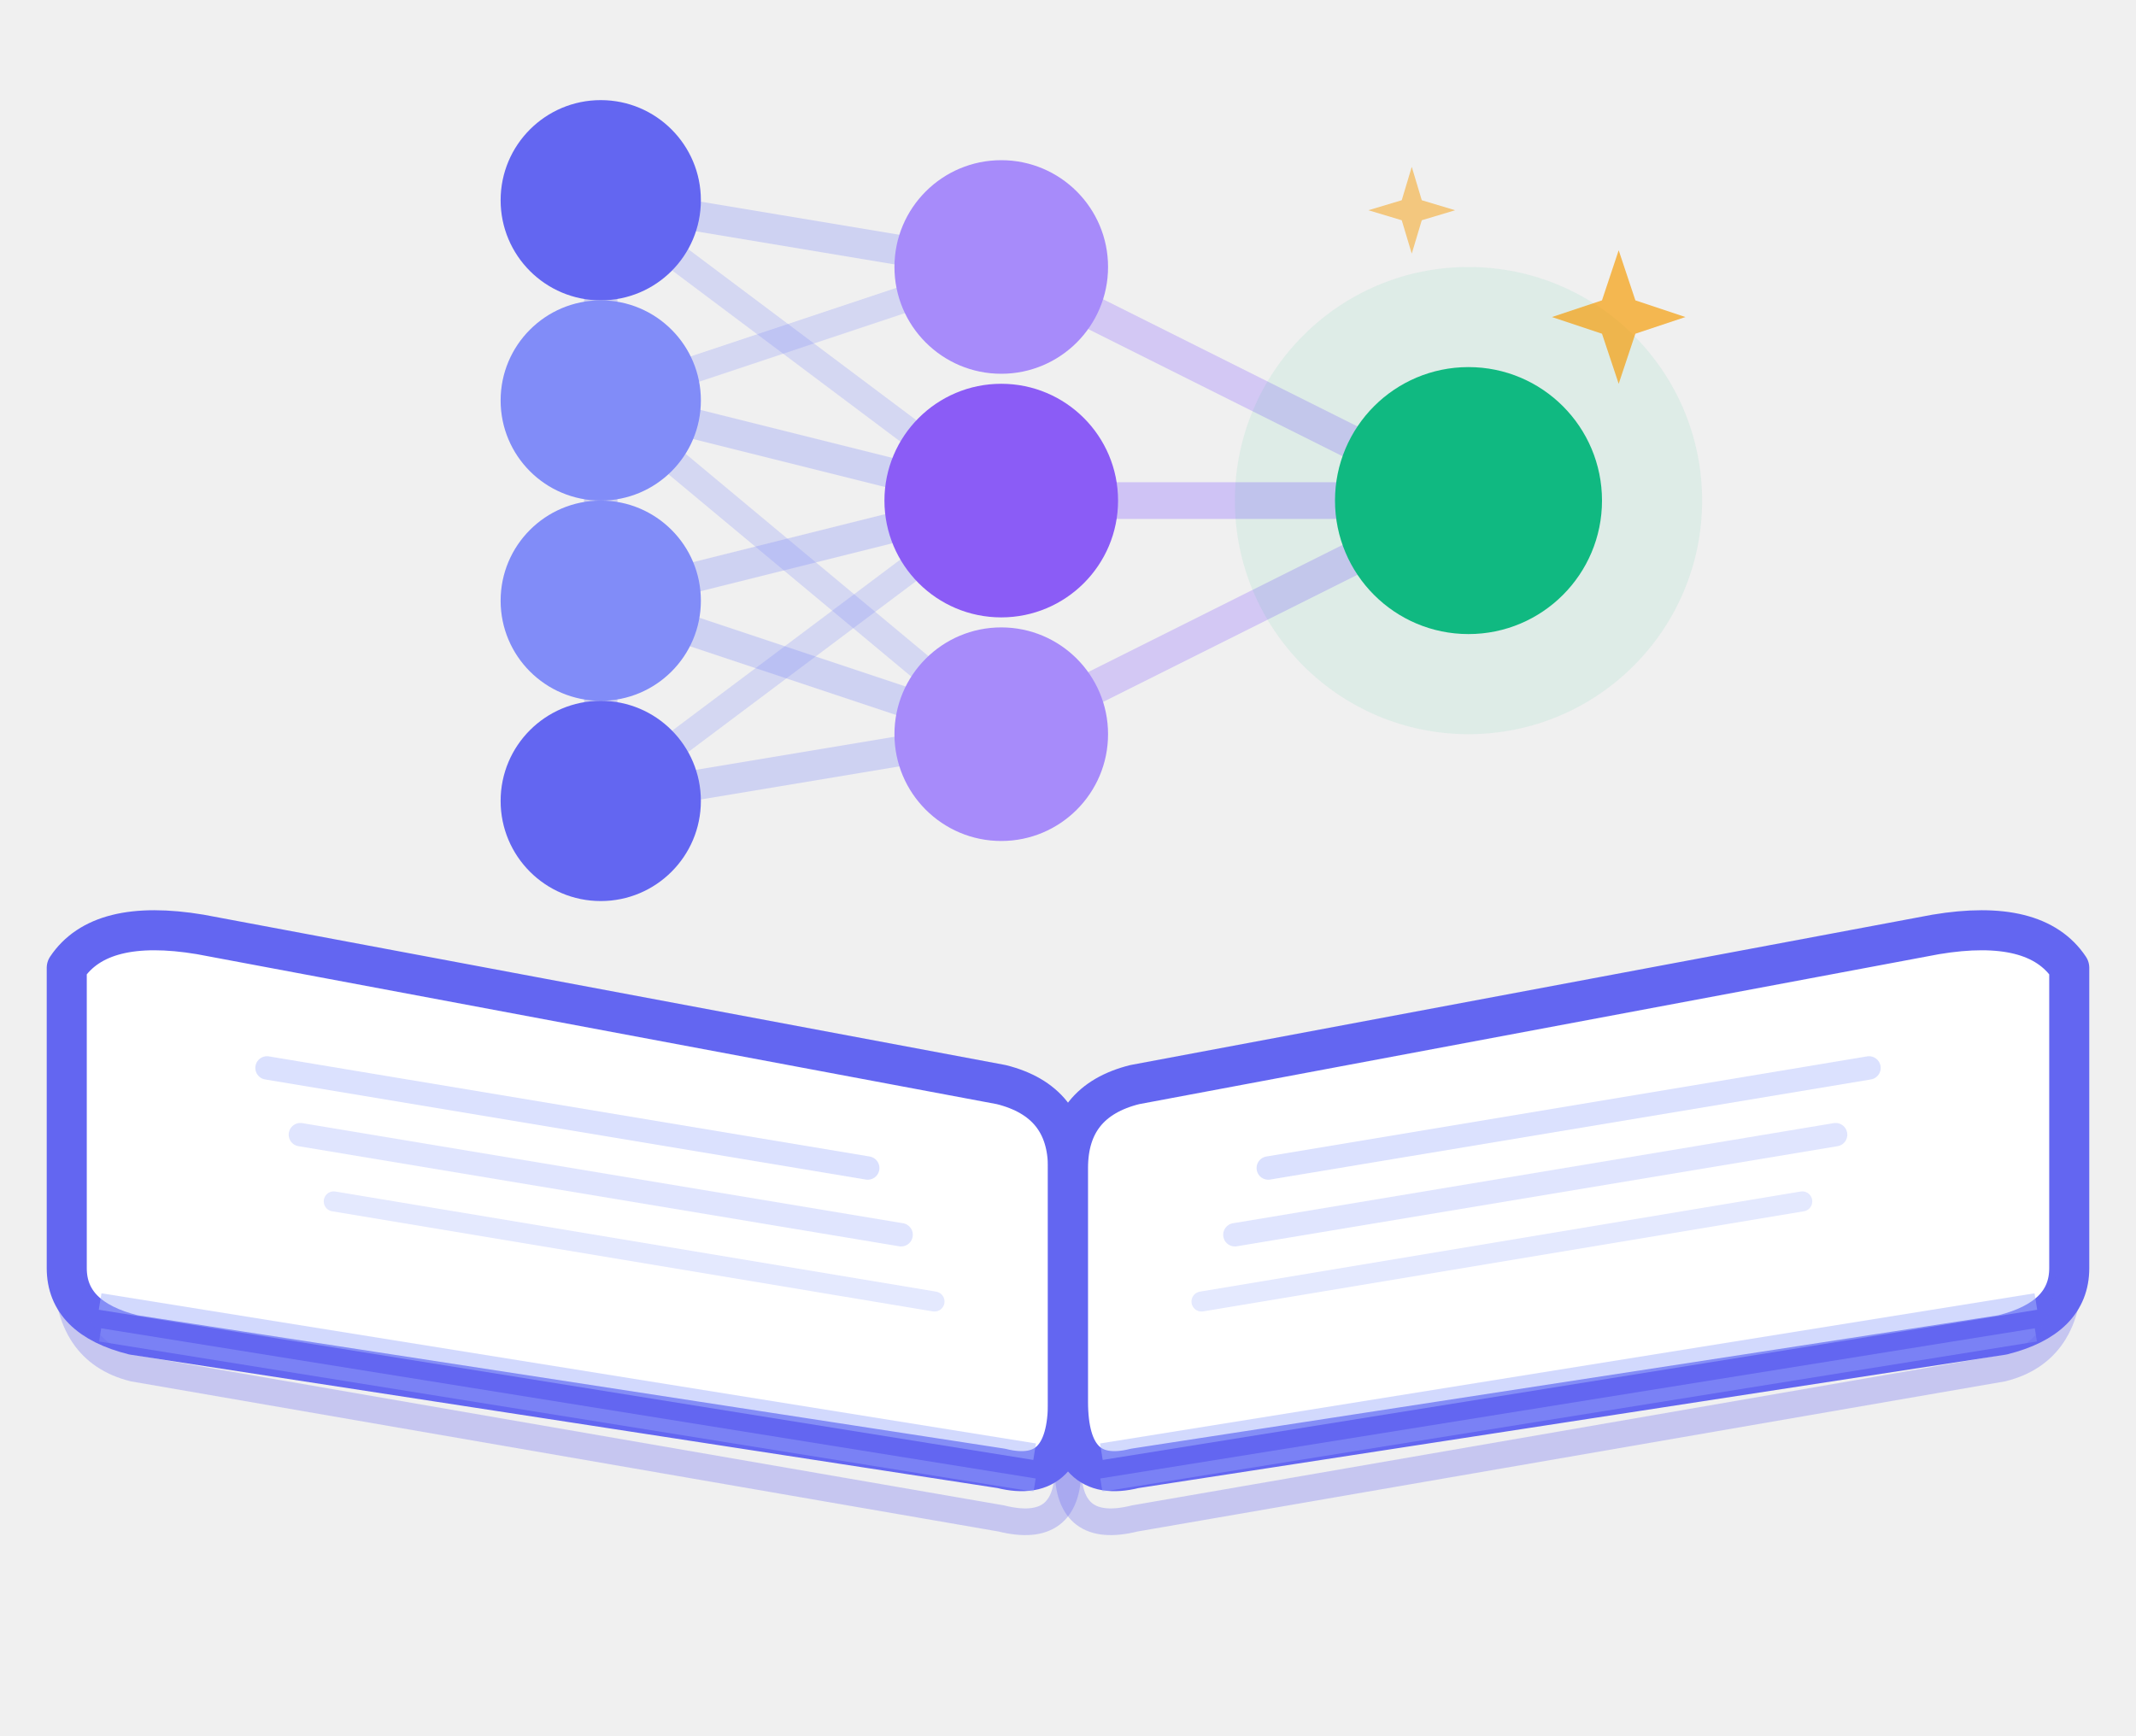
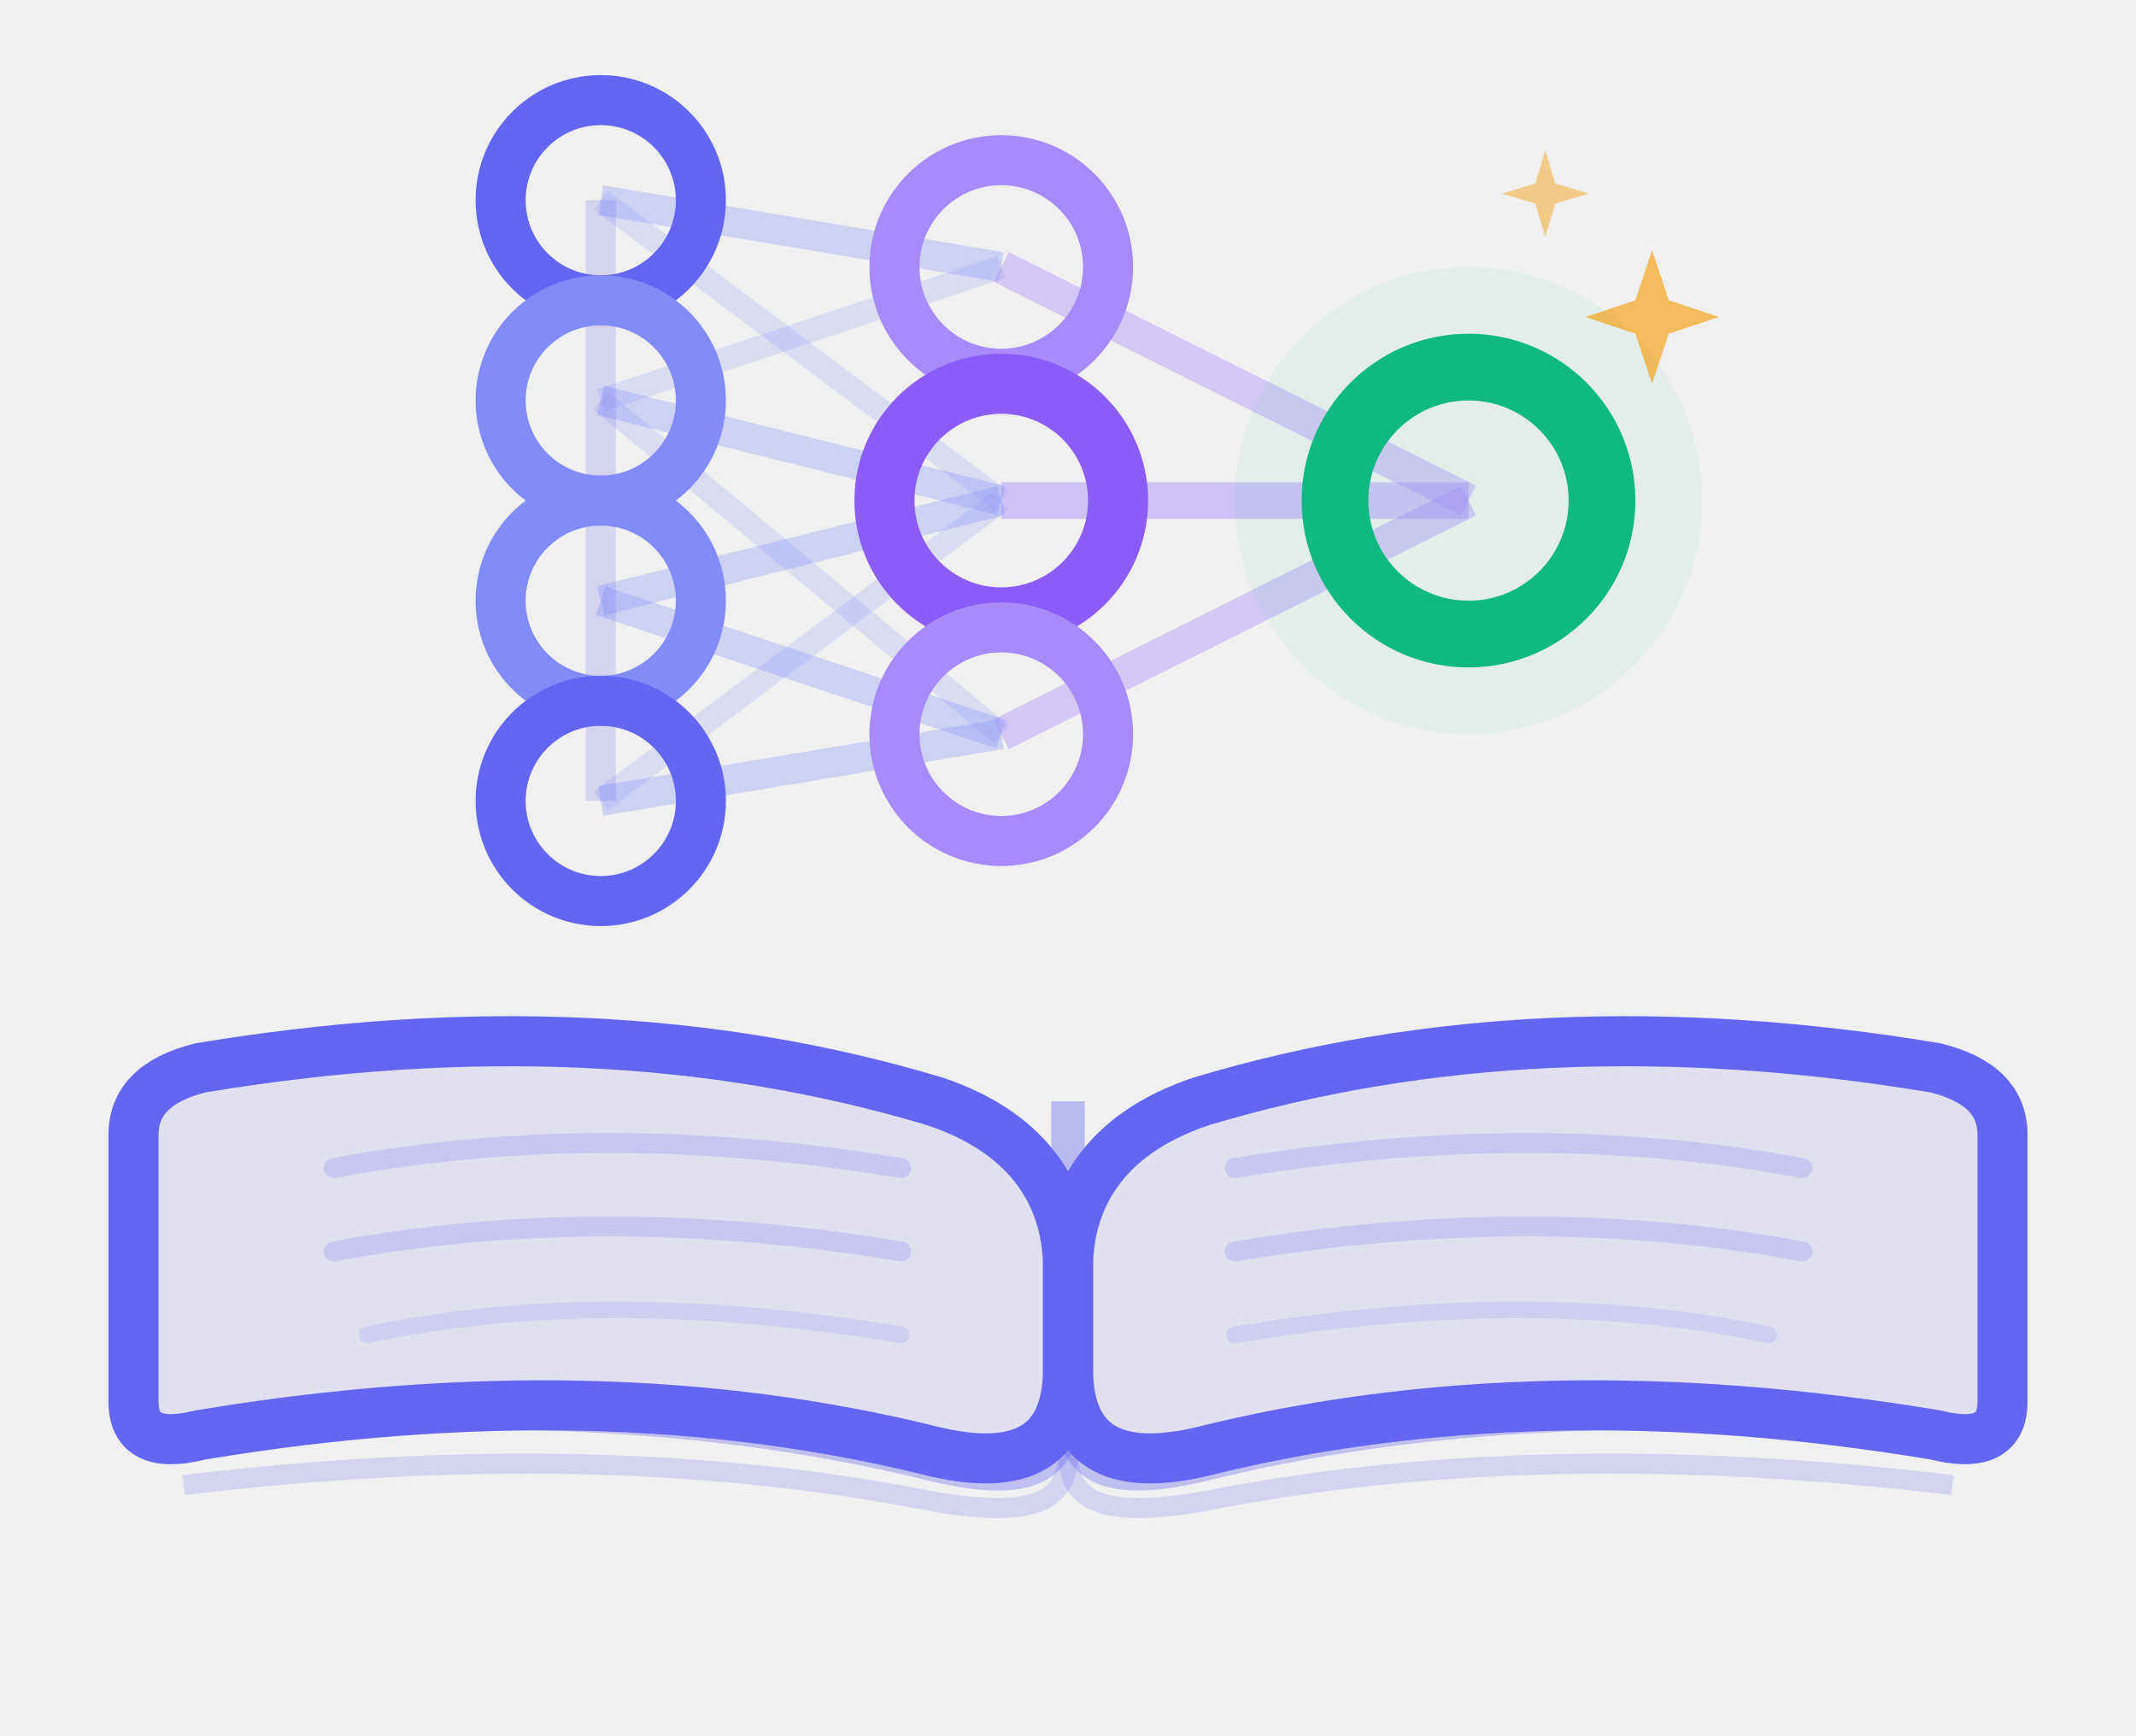
<svg xmlns="http://www.w3.org/2000/svg" viewBox="0 0 64 52" fill="none">
  <defs>
    <linearGradient id="g1" x1="0%" y1="0%" x2="100%" y2="100%">
      <stop offset="0%" stop-color="#3B82F6" />
      <stop offset="100%" stop-color="#8B5CF6" />
    </linearGradient>
  </defs>
-   <path d="M32 42 L32 35 Q32 33 30 32.5 L6 28 Q3 27.5 2 29 L2 38 Q2 39.5 4 40 L30 44 Q32 44.5 32 42 Z" fill="white" stroke="#6366F1" stroke-width="1.2" stroke-linejoin="round" />
-   <path d="M32 42 L32 35 Q32 33 34 32.5 L58 28 Q61 27.5 62 29 L62 38 Q62 39.5 60 40 L34 44 Q32 44.5 32 42 Z" fill="white" stroke="#6366F1" stroke-width="1.2" stroke-linejoin="round" />
-   <path d="M3 39 L31 43.5" stroke="#A5B4FC" stroke-width="0.5" opacity="0.5" />
-   <path d="M3 40 L31 44.5" stroke="#A5B4FC" stroke-width="0.4" opacity="0.35" />
-   <path d="M61 39 L33 43.5" stroke="#A5B4FC" stroke-width="0.5" opacity="0.5" />
-   <path d="M61 40 L33 44.5" stroke="#A5B4FC" stroke-width="0.4" opacity="0.35" />
-   <path d="M2 38 Q2 40.5 4 41 L30 45.5 Q32 46 32 44" stroke="#6366F1" stroke-width="0.8" fill="none" opacity="0.3" />
-   <path d="M62 38 Q62 40.5 60 41 L34 45.5 Q32 46 32 44" stroke="#6366F1" stroke-width="0.8" fill="none" opacity="0.3" />
-   <line x1="8" y1="32" x2="26" y2="35" stroke="#A5B4FC" stroke-width="0.7" opacity="0.4" stroke-linecap="round" />
-   <line x1="9" y1="34" x2="27" y2="37" stroke="#A5B4FC" stroke-width="0.7" opacity="0.35" stroke-linecap="round" />
-   <line x1="10" y1="36" x2="28" y2="39" stroke="#A5B4FC" stroke-width="0.6" opacity="0.3" stroke-linecap="round" />
-   <line x1="56" y1="32" x2="38" y2="35" stroke="#A5B4FC" stroke-width="0.7" opacity="0.4" stroke-linecap="round" />
-   <line x1="55" y1="34" x2="37" y2="37" stroke="#A5B4FC" stroke-width="0.7" opacity="0.35" stroke-linecap="round" />
-   <line x1="54" y1="36" x2="36" y2="39" stroke="#A5B4FC" stroke-width="0.6" opacity="0.3" stroke-linecap="round" />
-   <path d="M32 35 L32 44" stroke="#6366F1" stroke-width="0.6" opacity="0.3" />
+   <path d="M32 38 C32 36 31 34 28 33 Q18 30 6 32 Q4 32.5 4 34 L4 42 Q4 43.5 6 43 Q18 41 28 43.5 C31 44.2 32 43 32 41 Z" fill="#6366F1" opacity="0.12" />
+   <path d="M32 38 C32 36 31 34 28 33 Q18 30 6 32 Q4 32.5 4 34 L4 42 Q4 43.5 6 43 Q18 41 28 43.5 C31 44.2 32 43 32 41 Z" fill="none" stroke="#6366F1" stroke-width="1.5" stroke-linejoin="round" />
+   <path d="M32 38 C32 36 33 34 36 33 Q46 30 58 32 Q60 32.5 60 34 L60 42 Q60 43.5 58 43 Q46 41 36 43.5 C33 44.2 32 43 32 41 Z" fill="#6366F1" opacity="0.12" />
+   <path d="M32 38 C32 36 33 34 36 33 Q46 30 58 32 Q60 32.5 60 34 L60 42 Q60 43.5 58 43 Q46 41 36 43.5 C33 44.2 32 43 32 41 Z" fill="none" stroke="#6366F1" stroke-width="1.5" stroke-linejoin="round" />
+   <path d="M5 43 Q18 41.5 28 44 C31 44.7 32 44 32 42" stroke="#6366F1" stroke-width="0.8" fill="none" opacity="0.35" />
+   <path d="M5.5 44.5 Q18 43 28 45 C31 45.5 32 45 32 43.5" stroke="#6366F1" stroke-width="0.6" fill="none" opacity="0.2" />
+   <path d="M59 43 Q46 41.5 36 44 C33 44.7 32 44 32 42" stroke="#6366F1" stroke-width="0.8" fill="none" opacity="0.35" />
+   <path d="M58.5 44.5 Q46 43 36 45 C33 45.5 32 45 32 43.5" stroke="#6366F1" stroke-width="0.6" fill="none" opacity="0.2" />
+   <path d="M32 33 C32 35 32 39 32 41" stroke="#6366F1" stroke-width="1" opacity="0.4" />
+   <path d="M10 35 Q18 33.5 27 35" stroke="#6366F1" stroke-width="0.6" opacity="0.2" stroke-linecap="round" />
+   <path d="M10 37.5 Q18 36 27 37.5" stroke="#6366F1" stroke-width="0.6" opacity="0.2" stroke-linecap="round" />
+   <path d="M11 40 Q18 38.5 27 40" stroke="#6366F1" stroke-width="0.5" opacity="0.15" stroke-linecap="round" />
+   <path d="M54 35 Q46 33.5 37 35" stroke="#6366F1" stroke-width="0.6" opacity="0.2" stroke-linecap="round" />
+   <path d="M54 37.5 Q46 36 37 37.5" stroke="#6366F1" stroke-width="0.6" opacity="0.2" stroke-linecap="round" />
+   <path d="M53 40 Q46 38.5 37 40" stroke="#6366F1" stroke-width="0.5" opacity="0.15" stroke-linecap="round" />
  <line x1="18" y1="6" x2="30" y2="8" stroke="#818CF8" stroke-width="0.9" opacity="0.3" />
-   <line x1="18" y1="6" x2="30" y2="15" stroke="#818CF8" stroke-width="0.8" opacity="0.25" />
-   <line x1="18" y1="12" x2="30" y2="8" stroke="#818CF8" stroke-width="0.8" opacity="0.25" />
+   <line x1="18" y1="6" x2="30" y2="15" stroke="#818CF8" stroke-width="0.7" opacity="0.2" />
+   <line x1="18" y1="12" x2="30" y2="8" stroke="#818CF8" stroke-width="0.7" opacity="0.2" />
  <line x1="18" y1="12" x2="30" y2="15" stroke="#818CF8" stroke-width="0.9" opacity="0.3" />
-   <line x1="18" y1="12" x2="30" y2="22" stroke="#818CF8" stroke-width="0.8" opacity="0.25" />
+   <line x1="18" y1="12" x2="30" y2="22" stroke="#818CF8" stroke-width="0.7" opacity="0.2" />
  <line x1="18" y1="18" x2="30" y2="15" stroke="#818CF8" stroke-width="0.9" opacity="0.3" />
  <line x1="18" y1="18" x2="30" y2="22" stroke="#818CF8" stroke-width="0.9" opacity="0.3" />
  <line x1="18" y1="24" x2="30" y2="22" stroke="#818CF8" stroke-width="0.9" opacity="0.3" />
-   <line x1="18" y1="24" x2="30" y2="15" stroke="#818CF8" stroke-width="0.8" opacity="0.25" />
+   <line x1="18" y1="24" x2="30" y2="15" stroke="#818CF8" stroke-width="0.7" opacity="0.2" />
  <line x1="30" y1="8" x2="44" y2="15" stroke="#A78BFA" stroke-width="1" opacity="0.4" />
  <line x1="30" y1="15" x2="44" y2="15" stroke="#A78BFA" stroke-width="1.1" opacity="0.45" />
  <line x1="30" y1="22" x2="44" y2="15" stroke="#A78BFA" stroke-width="1" opacity="0.4" />
-   <line x1="18" y1="6" x2="18" y2="24" stroke="#6366F1" stroke-width="1" opacity="0.25" />
-   <circle cx="18" cy="6" r="3" fill="#6366F1" />
-   <circle cx="18" cy="12" r="3" fill="#818CF8" />
-   <circle cx="18" cy="18" r="3" fill="#818CF8" />
-   <circle cx="18" cy="24" r="3" fill="#6366F1" />
-   <circle cx="30" cy="8" r="3.2" fill="#A78BFA" />
-   <circle cx="30" cy="15" r="3.5" fill="#8B5CF6" />
-   <circle cx="30" cy="22" r="3.2" fill="#A78BFA" />
-   <circle cx="44" cy="15" r="4" fill="#10B981" />
-   <circle cx="44" cy="15" r="7" fill="#10B981" opacity="0.08" />
-   <path d="M48 9 L48.5 7.5 L49 9 L50.5 9.5 L49 10 L48.5 11.5 L48 10 L46.5 9.5 Z" fill="#F59E0B" opacity="0.7" />
-   <path d="M42 6 L42.3 5 L42.6 6 L43.6 6.3 L42.6 6.6 L42.3 7.6 L42 6.6 L41 6.3 Z" fill="#F59E0B" opacity="0.5" />
+   <line x1="18" y1="6" x2="18" y2="24" stroke="#6366F1" stroke-width="0.9" opacity="0.2" />
+   <circle cx="18" cy="6" r="3" fill="none" stroke="#6366F1" stroke-width="1.5" />
+   <circle cx="18" cy="12" r="3" fill="none" stroke="#818CF8" stroke-width="1.5" />
+   <circle cx="18" cy="18" r="3" fill="none" stroke="#818CF8" stroke-width="1.5" />
+   <circle cx="18" cy="24" r="3" fill="none" stroke="#6366F1" stroke-width="1.5" />
+   <circle cx="30" cy="8" r="3.2" fill="none" stroke="#A78BFA" stroke-width="1.5" />
+   <circle cx="30" cy="15" r="3.5" fill="none" stroke="#8B5CF6" stroke-width="1.8" />
+   <circle cx="30" cy="22" r="3.2" fill="none" stroke="#A78BFA" stroke-width="1.5" />
+   <circle cx="44" cy="15" r="4" fill="none" stroke="#10B981" stroke-width="2" />
+   <circle cx="44" cy="15" r="7" fill="#10B981" opacity="0.06" />
+   <path d="M49 9 L49.5 7.5 L50 9 L51.5 9.5 L50 10 L49.5 11.5 L49 10 L47.5 9.5 Z" fill="#F59E0B" opacity="0.65" />
+   <path d="M46 5.5 L46.3 4.5 L46.6 5.5 L47.6 5.8 L46.6 6.1 L46.3 7.1 L46 6.1 L45 5.8 Z" fill="#F59E0B" opacity="0.45" />
</svg>
